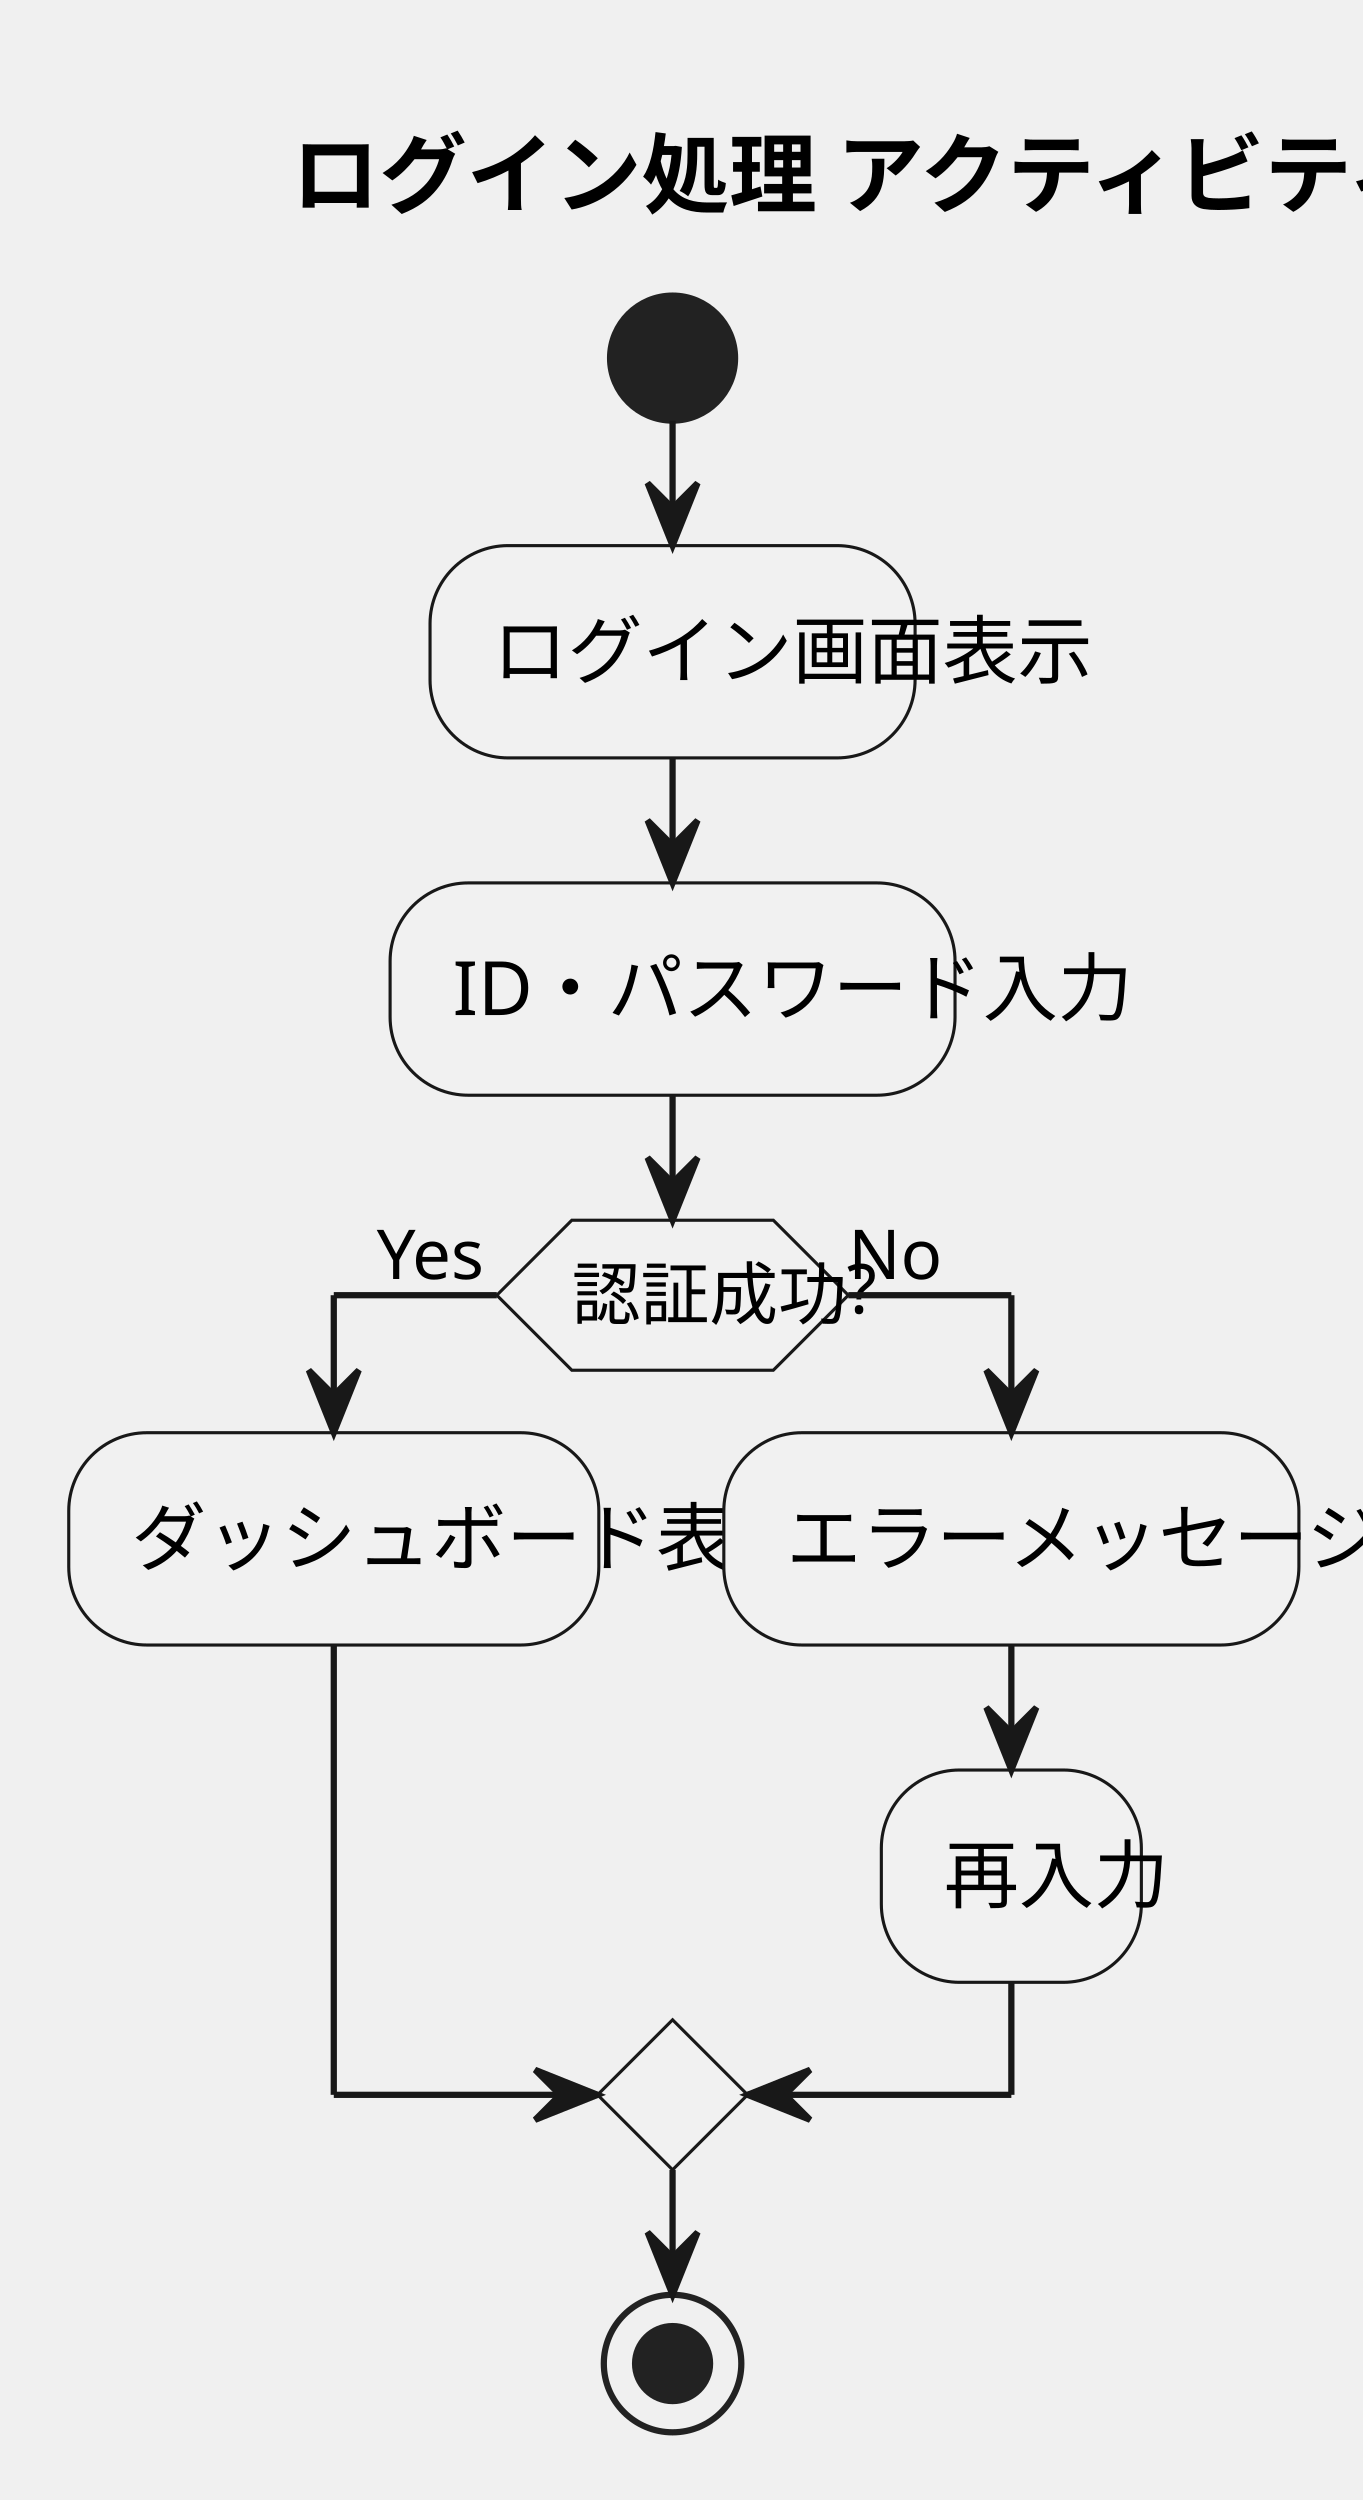
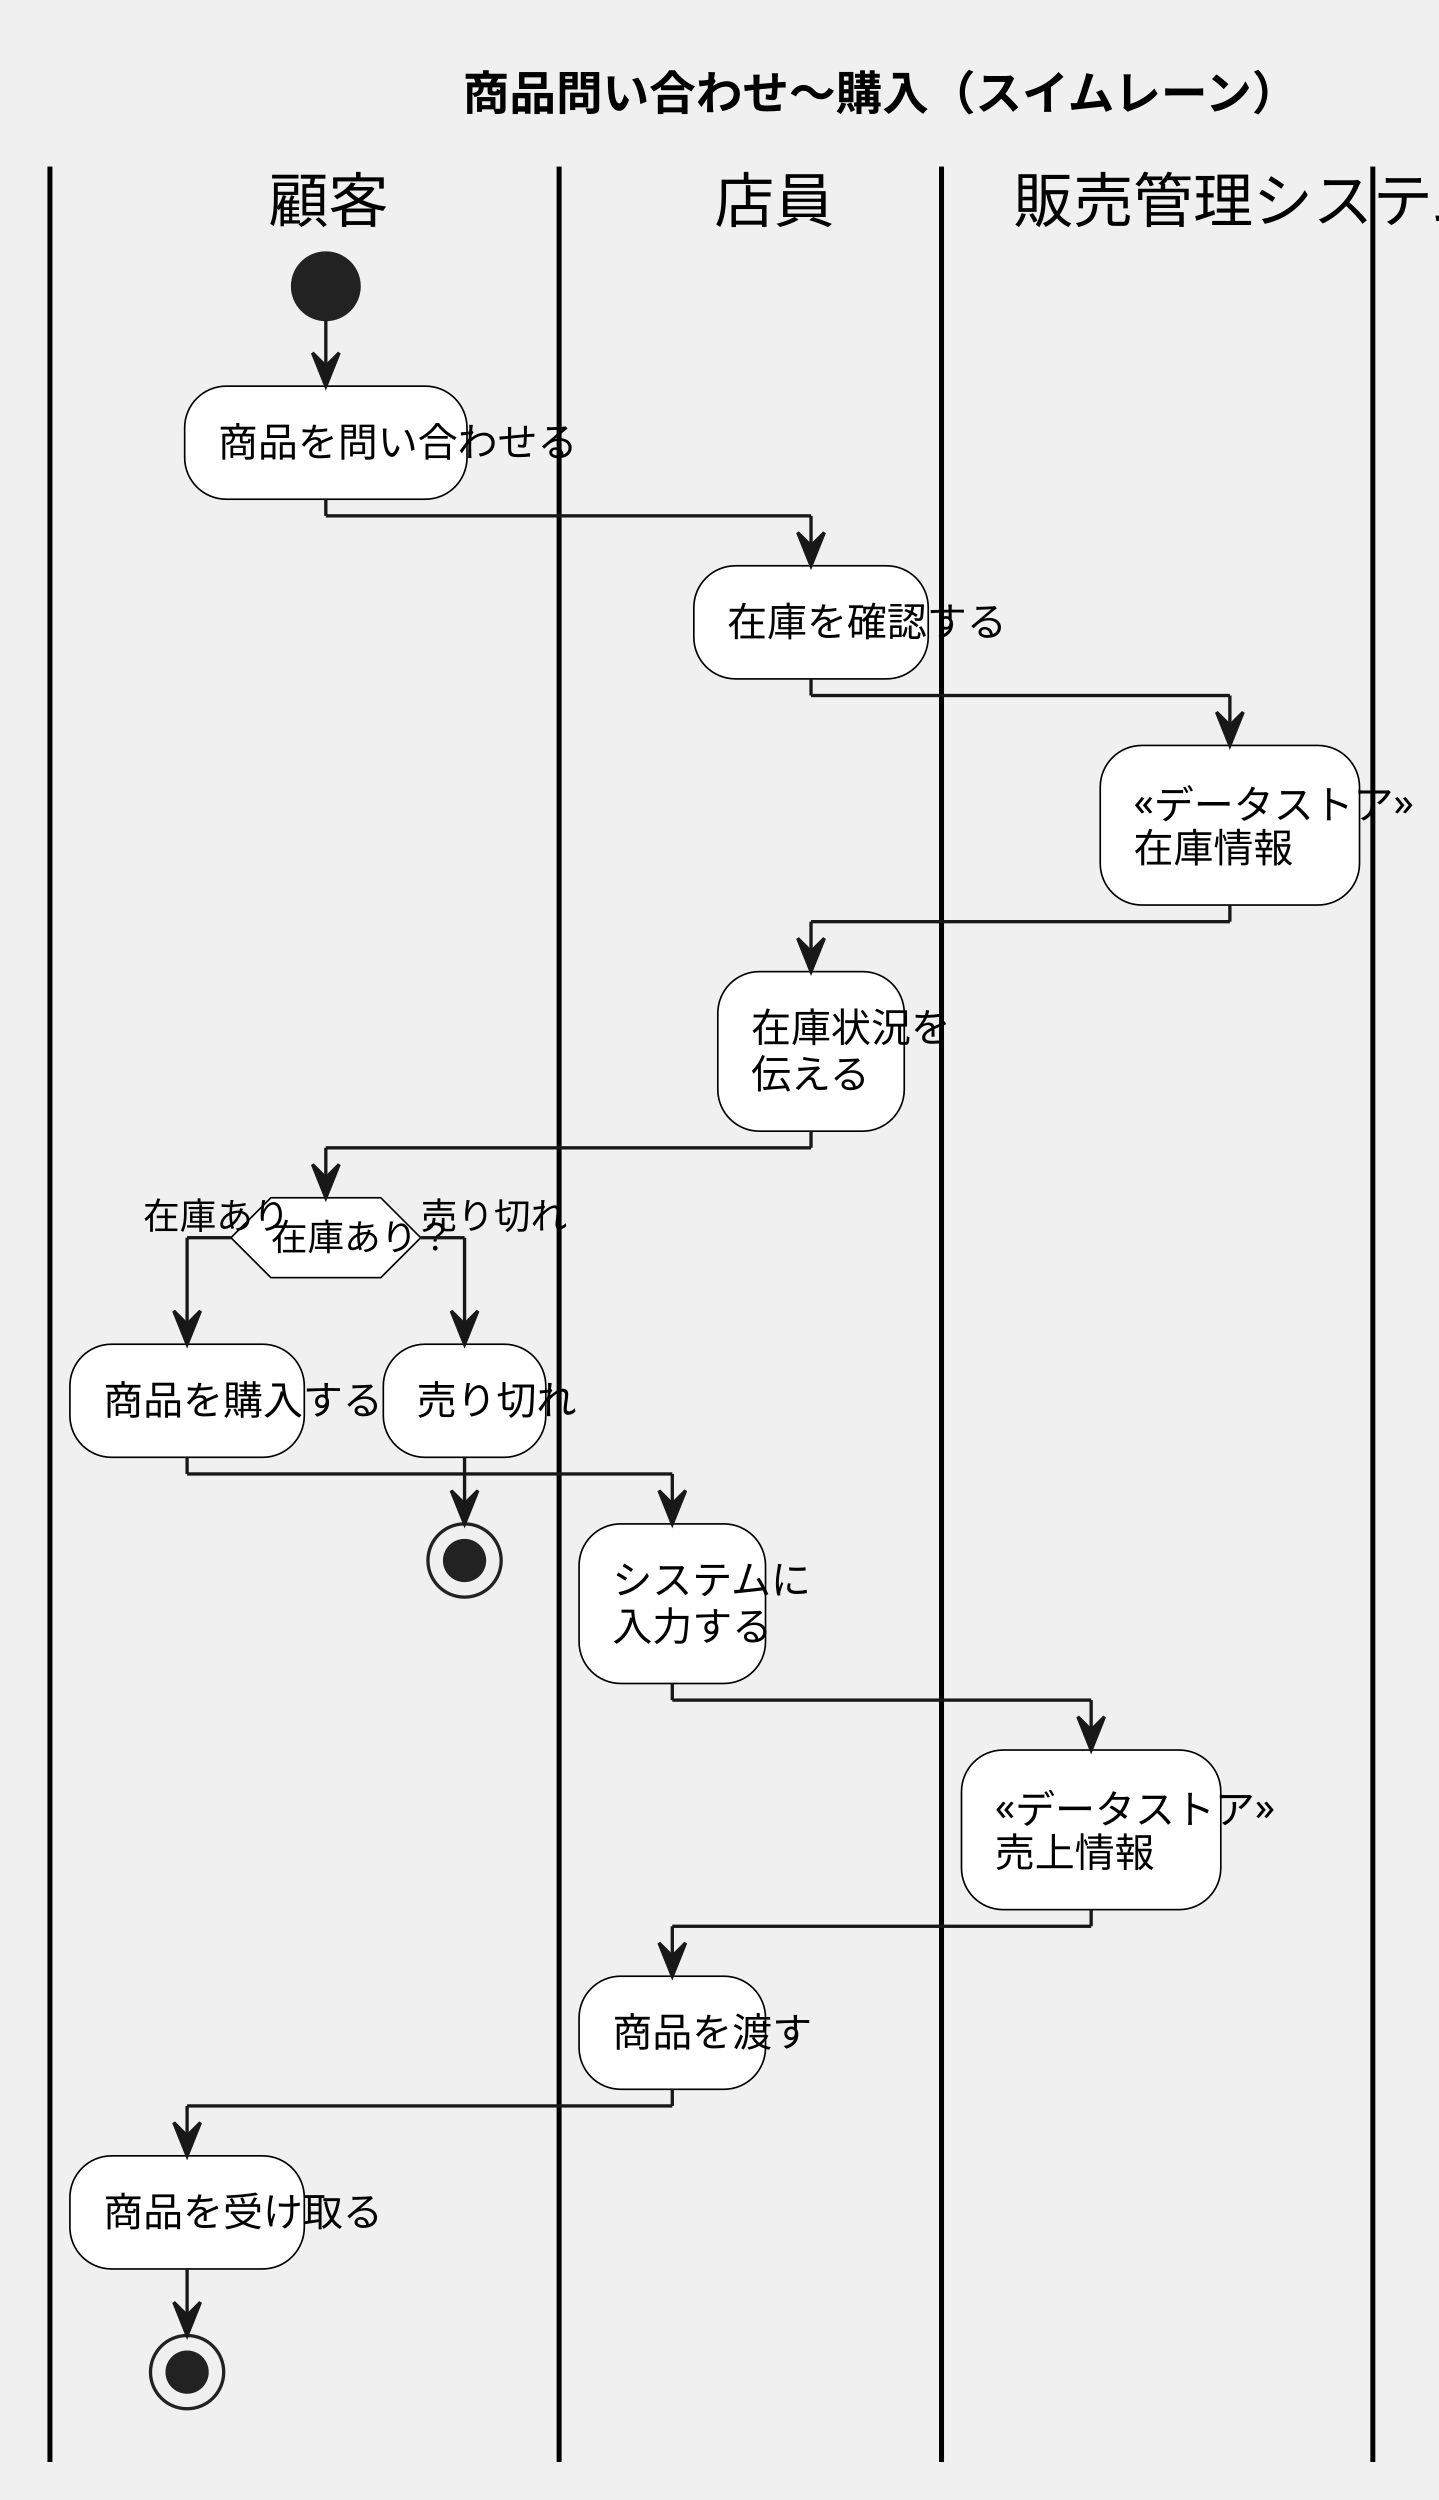
- <svg xmlns="http://www.w3.org/2000/svg" contentStyleType="text/css" data-diagram-type="ACTIVITY" height="400px" preserveAspectRatio="none" style="width:218px;height:400px;background:#FFFFFF;" version="1.1" viewBox="0 0 218 400" width="218px" zoomAndPan="magnify">
+ <svg xmlns="http://www.w3.org/2000/svg" contentStyleType="text/css" data-diagram-type="ACTIVITY" height="751px" preserveAspectRatio="none" style="width:432px;height:751px;background:#FFFFFF;" version="1.1" viewBox="0 0 432 751" width="432px" zoomAndPan="magnify">
  <defs />
  <g>
    <g class="title" data-source-line="1">
-       <text fill="#000000" font-family="sans-serif" font-size="14" font-weight="bold" lengthAdjust="spacing" textLength="122.493" x="46.665" y="32.995">ログイン処理 アクティビティ図</text>
+       <text fill="#000000" font-family="sans-serif" font-size="14" font-weight="bold" lengthAdjust="spacing" textLength="151.225" x="139.018" y="32.995">商品問い合わせ〜購入（スイムレーン）</text>
    </g>
-     <ellipse cx="107.611" cy="57.297" fill="#222222" rx="10" ry="10" style="stroke:#222222;stroke-width:1;" />
-     <rect fill="#F1F1F1" height="33.969" rx="12.5" ry="12.5" style="stroke:#181818;stroke-width:0.5;" width="77.609" x="68.806" y="87.297" />
-     <text fill="#000000" font-family="sans-serif" font-size="12" lengthAdjust="spacing" textLength="57.609" x="78.806" y="108.436">ログイン画面表示</text>
-     <rect fill="#F1F1F1" height="33.969" rx="12.5" ry="12.5" style="stroke:#181818;stroke-width:0.5;" width="90.389" x="62.416" y="141.266" />
-     <text fill="#000000" font-family="sans-serif" font-size="12" lengthAdjust="spacing" textLength="70.389" x="72.416" y="162.404">ID・パスワード入力</text>
-     <polygon fill="#F1F1F1" points="91.49,195.234,123.732,195.234,135.732,207.234,123.732,219.234,91.49,219.234,79.49,207.234,91.49,195.234" style="stroke:#181818;stroke-width:0.5;" />
-     <text fill="#000000" font-family="sans-serif" font-size="11" lengthAdjust="spacing" textLength="32.243" x="91.49" y="211.042">認証成功?</text>
-     <text fill="#000000" font-family="sans-serif" font-size="11" lengthAdjust="spacing" textLength="19.218" x="60.272" y="204.64">Yes</text>
-     <text fill="#000000" font-family="sans-serif" font-size="11" lengthAdjust="spacing" textLength="14.959" x="135.732" y="204.64">No</text>
-     <rect fill="#F1F1F1" height="33.969" rx="12.5" ry="12.5" style="stroke:#181818;stroke-width:0.5;" width="84.811" x="11" y="229.234" />
-     <text fill="#000000" font-family="sans-serif" font-size="12" lengthAdjust="spacing" textLength="64.811" x="21" y="250.373">ダッシュボード表示</text>
-     <rect fill="#F1F1F1" height="33.969" rx="12.5" ry="12.5" style="stroke:#181818;stroke-width:0.5;" width="92.012" x="115.811" y="229.234" />
-     <text fill="#000000" font-family="sans-serif" font-size="12" lengthAdjust="spacing" textLength="72.012" x="125.811" y="250.373">エラーメッセージ表示</text>
-     <rect fill="#F1F1F1" height="33.969" rx="12.5" ry="12.5" style="stroke:#181818;stroke-width:0.5;" width="41.603" x="141.015" y="283.203" />
-     <text fill="#000000" font-family="sans-serif" font-size="12" lengthAdjust="spacing" textLength="21.604" x="151.015" y="304.342">再入力</text>
-     <polygon fill="#F1F1F1" points="107.611,323.172,119.611,335.172,107.611,347.172,95.611,335.172,107.611,323.172" style="stroke:#181818;stroke-width:0.5;" />
-     <ellipse cx="107.611" cy="378.172" fill="none" rx="11" ry="11" style="stroke:#222222;stroke-width:1;" />
-     <ellipse cx="107.611" cy="378.172" fill="#222222" rx="6" ry="6" style="stroke:#222222;stroke-width:1;" />
-     <line style="stroke:#181818;stroke-width:1;" x1="107.611" x2="107.611" y1="67.297" y2="87.297" />
-     <polygon fill="#181818" points="103.611,77.297,107.611,87.297,111.611,77.297,107.611,81.297" style="stroke:#181818;stroke-width:1;" />
-     <line style="stroke:#181818;stroke-width:1;" x1="107.611" x2="107.611" y1="121.266" y2="141.266" />
-     <polygon fill="#181818" points="103.611,131.266,107.611,141.266,111.611,131.266,107.611,135.266" style="stroke:#181818;stroke-width:1;" />
-     <line style="stroke:#181818;stroke-width:1;" x1="161.816" x2="161.816" y1="263.203" y2="283.203" />
-     <polygon fill="#181818" points="157.816,273.203,161.816,283.203,165.816,273.203,161.816,277.203" style="stroke:#181818;stroke-width:1;" />
-     <line style="stroke:#181818;stroke-width:1;" x1="79.49" x2="53.405" y1="207.234" y2="207.234" />
-     <line style="stroke:#181818;stroke-width:1;" x1="53.405" x2="53.405" y1="207.234" y2="229.234" />
-     <polygon fill="#181818" points="49.405,219.234,53.405,229.234,57.405,219.234,53.405,223.234" style="stroke:#181818;stroke-width:1;" />
-     <line style="stroke:#181818;stroke-width:1;" x1="135.732" x2="161.816" y1="207.234" y2="207.234" />
-     <line style="stroke:#181818;stroke-width:1;" x1="161.816" x2="161.816" y1="207.234" y2="229.234" />
-     <polygon fill="#181818" points="157.816,219.234,161.816,229.234,165.816,219.234,161.816,223.234" style="stroke:#181818;stroke-width:1;" />
-     <line style="stroke:#181818;stroke-width:1;" x1="53.405" x2="53.405" y1="263.203" y2="335.172" />
-     <line style="stroke:#181818;stroke-width:1;" x1="53.405" x2="95.611" y1="335.172" y2="335.172" />
-     <polygon fill="#181818" points="85.611,331.172,95.611,335.172,85.611,339.172,89.611,335.172" style="stroke:#181818;stroke-width:1;" />
-     <line style="stroke:#181818;stroke-width:1;" x1="161.816" x2="161.816" y1="317.172" y2="335.172" />
-     <line style="stroke:#181818;stroke-width:1;" x1="161.816" x2="119.611" y1="335.172" y2="335.172" />
-     <polygon fill="#181818" points="129.611,331.172,119.611,335.172,129.611,339.172,125.611,335.172" style="stroke:#181818;stroke-width:1;" />
-     <line style="stroke:#181818;stroke-width:1;" x1="107.611" x2="107.611" y1="175.234" y2="195.234" />
-     <polygon fill="#181818" points="103.611,185.234,107.611,195.234,111.611,185.234,107.611,189.234" style="stroke:#181818;stroke-width:1;" />
-     <line style="stroke:#181818;stroke-width:1;" x1="107.611" x2="107.611" y1="347.172" y2="367.172" />
-     <polygon fill="#181818" points="103.611,357.172,107.611,367.172,111.611,357.172,107.611,361.172" style="stroke:#181818;stroke-width:1;" />
+     <rect fill="none" height="20.953" style="stroke:none;stroke-width:1;" width="399.26" x="15" y="50.042" />
+     <ellipse cx="97.878" cy="85.995" fill="#222222" rx="10" ry="10" style="stroke:#222222;stroke-width:1;" />
+     <rect fill="#FFFFFF" height="33.969" rx="12.5" ry="12.5" style="stroke:#000000;stroke-width:0.5;" width="84.811" x="55.473" y="115.995" />
+     <text fill="#000000" font-family="sans-serif" font-size="12" lengthAdjust="spacing" textLength="64.811" x="65.473" y="137.134">商品を問い合わせる</text>
+     <polygon fill="#FFFFFF" points="81.375,359.808,114.381,359.808,126.381,371.808,114.381,383.808,81.375,383.808,69.375,371.808,81.375,359.808" style="stroke:#000000;stroke-width:0.5;" />
+     <text fill="#000000" font-family="sans-serif" font-size="11" lengthAdjust="spacing" textLength="33.005" x="81.375" y="375.616">在庫あり？</text>
+     <text fill="#000000" font-family="sans-serif" font-size="11" lengthAdjust="spacing" textLength="26.404" x="42.971" y="369.213">在庫あり</text>
+     <text fill="#000000" font-family="sans-serif" font-size="11" lengthAdjust="spacing" textLength="26.404" x="126.381" y="369.213">売り切れ</text>
+     <rect fill="#FFFFFF" height="33.969" rx="12.5" ry="12.5" style="stroke:#000000;stroke-width:0.5;" width="70.408" x="21" y="403.808" />
+     <text fill="#000000" font-family="sans-serif" font-size="12" lengthAdjust="spacing" textLength="50.408" x="31" y="424.946">商品を購入する</text>
+     <rect fill="#FFFFFF" height="33.969" rx="12.5" ry="12.5" style="stroke:#000000;stroke-width:0.5;" width="70.408" x="21" y="647.62" />
+     <text fill="#000000" font-family="sans-serif" font-size="12" lengthAdjust="spacing" textLength="50.408" x="31" y="668.759">商品を受け取る</text>
+     <ellipse cx="56.204" cy="712.589" fill="none" rx="11" ry="11" style="stroke:#222222;stroke-width:1;" />
+     <ellipse cx="56.204" cy="712.589" fill="#222222" rx="6" ry="6" style="stroke:#222222;stroke-width:1;" />
+     <rect fill="#FFFFFF" height="33.969" rx="12.5" ry="12.5" style="stroke:#000000;stroke-width:0.5;" width="48.805" x="115.149" y="403.808" />
+     <text fill="#000000" font-family="sans-serif" font-size="12" lengthAdjust="spacing" textLength="28.805" x="125.149" y="424.946">売り切れ</text>
+     <ellipse cx="139.552" cy="468.776" fill="none" rx="11" ry="11" style="stroke:#222222;stroke-width:1;" />
+     <ellipse cx="139.552" cy="468.776" fill="#222222" rx="6" ry="6" style="stroke:#222222;stroke-width:1;" />
+     <line style="stroke:#000000;stroke-width:1.5;" x1="15" x2="15" y1="50.042" y2="739.589" />
+     <rect fill="#FFFFFF" height="33.969" rx="12.5" ry="12.5" style="stroke:#000000;stroke-width:0.5;" width="70.408" x="208.427" y="169.964" />
+     <text fill="#000000" font-family="sans-serif" font-size="12" lengthAdjust="spacing" textLength="50.408" x="218.427" y="191.102">在庫を確認する</text>
+     <rect fill="#FFFFFF" height="47.938" rx="12.5" ry="12.5" style="stroke:#000000;stroke-width:0.5;" width="56.006" x="215.628" y="291.87" />
+     <text fill="#000000" font-family="sans-serif" font-size="12" lengthAdjust="spacing" textLength="36.006" x="225.628" y="313.009">在庫状況を</text>
+     <text fill="#000000" font-family="sans-serif" font-size="12" lengthAdjust="spacing" textLength="21.604" x="225.628" y="326.978">伝える</text>
+     <rect fill="#FFFFFF" height="47.938" rx="12.5" ry="12.5" style="stroke:#000000;stroke-width:0.5;" width="56.006" x="173.954" y="457.776" />
+     <text fill="#000000" font-family="sans-serif" font-size="12" lengthAdjust="spacing" textLength="36.006" x="183.954" y="478.915">システムに</text>
+     <text fill="#000000" font-family="sans-serif" font-size="12" lengthAdjust="spacing" textLength="28.805" x="183.954" y="492.884">入力する</text>
+     <rect fill="#FFFFFF" height="33.969" rx="12.5" ry="12.5" style="stroke:#000000;stroke-width:0.5;" width="56.006" x="173.954" y="593.651" />
+     <text fill="#000000" font-family="sans-serif" font-size="12" lengthAdjust="spacing" textLength="36.006" x="183.954" y="614.79">商品を渡す</text>
+     <line style="stroke:#000000;stroke-width:1.5;" x1="167.954" x2="167.954" y1="50.042" y2="739.589" />
+     <rect fill="#FFFFFF" height="47.938" rx="12.5" ry="12.5" style="stroke:#000000;stroke-width:0.5;" width="77.891" x="330.509" y="223.933" />
+     <text fill="#000000" font-family="sans-serif" font-size="12" lengthAdjust="spacing" textLength="57.891" x="340.509" y="245.071">«データストア»</text>
+     <text fill="#000000" font-family="sans-serif" font-size="12" lengthAdjust="spacing" textLength="28.805" x="340.509" y="259.04">在庫情報</text>
+     <rect fill="#FFFFFF" height="47.938" rx="12.5" ry="12.5" style="stroke:#000000;stroke-width:0.5;" width="77.891" x="288.835" y="525.714" />
+     <text fill="#000000" font-family="sans-serif" font-size="12" lengthAdjust="spacing" textLength="57.891" x="298.835" y="546.852">«データストア»</text>
+     <text fill="#000000" font-family="sans-serif" font-size="12" lengthAdjust="spacing" textLength="28.805" x="298.835" y="560.821">売上情報</text>
+     <line style="stroke:#000000;stroke-width:1.5;" x1="282.835" x2="282.835" y1="50.042" y2="739.589" />
+     <line style="stroke:#000000;stroke-width:1.5;" x1="412.399" x2="412.399" y1="50.042" y2="739.589" />
+     <line style="stroke:#181818;stroke-width:1;" x1="97.878" x2="97.878" y1="95.995" y2="115.995" />
+     <polygon fill="#181818" points="93.878,105.995,97.878,115.995,101.878,105.995,97.878,109.995" style="stroke:#181818;stroke-width:1;" />
+     <line style="stroke:#181818;stroke-width:1;" x1="56.204" x2="56.204" y1="681.589" y2="701.589" />
+     <polygon fill="#181818" points="52.204,691.589,56.204,701.589,60.204,691.589,56.204,695.589" style="stroke:#181818;stroke-width:1;" />
+     <line style="stroke:#181818;stroke-width:1;" x1="139.552" x2="139.552" y1="437.776" y2="457.776" />
+     <polygon fill="#181818" points="135.552,447.776,139.552,457.776,143.552,447.776,139.552,451.776" style="stroke:#181818;stroke-width:1;" />
+     <line style="stroke:#181818;stroke-width:1;" x1="69.375" x2="56.204" y1="371.808" y2="371.808" />
+     <line style="stroke:#181818;stroke-width:1;" x1="56.204" x2="56.204" y1="371.808" y2="403.808" />
+     <polygon fill="#181818" points="52.204,393.808,56.204,403.808,60.204,393.808,56.204,397.808" style="stroke:#181818;stroke-width:1;" />
+     <line style="stroke:#181818;stroke-width:1;" x1="126.381" x2="139.552" y1="371.808" y2="371.808" />
+     <line style="stroke:#181818;stroke-width:1;" x1="139.552" x2="139.552" y1="371.808" y2="403.808" />
+     <polygon fill="#181818" points="135.552,393.808,139.552,403.808,143.552,393.808,139.552,397.808" style="stroke:#181818;stroke-width:1;" />
+     <line style="stroke:#181818;stroke-width:1;" x1="97.878" x2="97.878" y1="149.964" y2="154.964" />
+     <line style="stroke:#181818;stroke-width:1;" x1="97.878" x2="243.631" y1="154.964" y2="154.964" />
+     <line style="stroke:#181818;stroke-width:1;" x1="243.631" x2="243.631" y1="154.964" y2="169.964" />
+     <polygon fill="#181818" points="239.631,159.964,243.631,169.964,247.631,159.964,243.631,163.964" style="stroke:#181818;stroke-width:1;" />
+     <line style="stroke:#181818;stroke-width:1;" x1="243.631" x2="243.631" y1="203.933" y2="208.933" />
+     <line style="stroke:#181818;stroke-width:1;" x1="243.631" x2="369.454" y1="208.933" y2="208.933" />
+     <line style="stroke:#181818;stroke-width:1;" x1="369.454" x2="369.454" y1="208.933" y2="223.933" />
+     <polygon fill="#181818" points="365.454,213.933,369.454,223.933,373.454,213.933,369.454,217.933" style="stroke:#181818;stroke-width:1;" />
+     <line style="stroke:#181818;stroke-width:1;" x1="369.454" x2="369.454" y1="271.87" y2="276.87" />
+     <line style="stroke:#181818;stroke-width:1;" x1="369.454" x2="243.631" y1="276.87" y2="276.87" />
+     <line style="stroke:#181818;stroke-width:1;" x1="243.631" x2="243.631" y1="276.87" y2="291.87" />
+     <polygon fill="#181818" points="239.631,281.87,243.631,291.87,247.631,281.87,243.631,285.87" style="stroke:#181818;stroke-width:1;" />
+     <line style="stroke:#181818;stroke-width:1;" x1="56.204" x2="56.204" y1="437.776" y2="442.776" />
+     <line style="stroke:#181818;stroke-width:1;" x1="56.204" x2="201.957" y1="442.776" y2="442.776" />
+     <line style="stroke:#181818;stroke-width:1;" x1="201.957" x2="201.957" y1="442.776" y2="457.776" />
+     <polygon fill="#181818" points="197.957,447.776,201.957,457.776,205.957,447.776,201.957,451.776" style="stroke:#181818;stroke-width:1;" />
+     <line style="stroke:#181818;stroke-width:1;" x1="201.957" x2="201.957" y1="505.714" y2="510.714" />
+     <line style="stroke:#181818;stroke-width:1;" x1="201.957" x2="327.78" y1="510.714" y2="510.714" />
+     <line style="stroke:#181818;stroke-width:1;" x1="327.78" x2="327.78" y1="510.714" y2="525.714" />
+     <polygon fill="#181818" points="323.78,515.714,327.78,525.714,331.78,515.714,327.78,519.714" style="stroke:#181818;stroke-width:1;" />
+     <line style="stroke:#181818;stroke-width:1;" x1="327.78" x2="327.78" y1="573.651" y2="578.651" />
+     <line style="stroke:#181818;stroke-width:1;" x1="327.78" x2="201.957" y1="578.651" y2="578.651" />
+     <line style="stroke:#181818;stroke-width:1;" x1="201.957" x2="201.957" y1="578.651" y2="593.651" />
+     <polygon fill="#181818" points="197.957,583.651,201.957,593.651,205.957,583.651,201.957,587.651" style="stroke:#181818;stroke-width:1;" />
+     <line style="stroke:#181818;stroke-width:1;" x1="201.957" x2="201.957" y1="627.62" y2="632.62" />
+     <line style="stroke:#181818;stroke-width:1;" x1="201.957" x2="56.204" y1="632.62" y2="632.62" />
+     <line style="stroke:#181818;stroke-width:1;" x1="56.204" x2="56.204" y1="632.62" y2="647.62" />
+     <polygon fill="#181818" points="52.204,637.62,56.204,647.62,60.204,637.62,56.204,641.62" style="stroke:#181818;stroke-width:1;" />
+     <line style="stroke:#181818;stroke-width:1;" x1="243.631" x2="243.631" y1="339.808" y2="344.808" />
+     <line style="stroke:#181818;stroke-width:1;" x1="243.631" x2="97.878" y1="344.808" y2="344.808" />
+     <line style="stroke:#181818;stroke-width:1;" x1="97.878" x2="97.878" y1="344.808" y2="359.808" />
+     <polygon fill="#181818" points="93.878,349.808,97.878,359.808,101.878,349.808,97.878,353.808" style="stroke:#181818;stroke-width:1;" />
+     <text fill="#000000" font-family="sans-serif" font-size="18" lengthAdjust="spacing" textLength="21.604" x="80.675" y="66.75">顧客</text>
+     <text fill="#000000" font-family="sans-serif" font-size="18" lengthAdjust="spacing" textLength="21.604" x="214.593" y="66.75">店員</text>
+     <text fill="#000000" font-family="sans-serif" font-size="18" lengthAdjust="spacing" textLength="86.414" x="304.41" y="66.75">販売管理システム</text>
  </g>
</svg>
